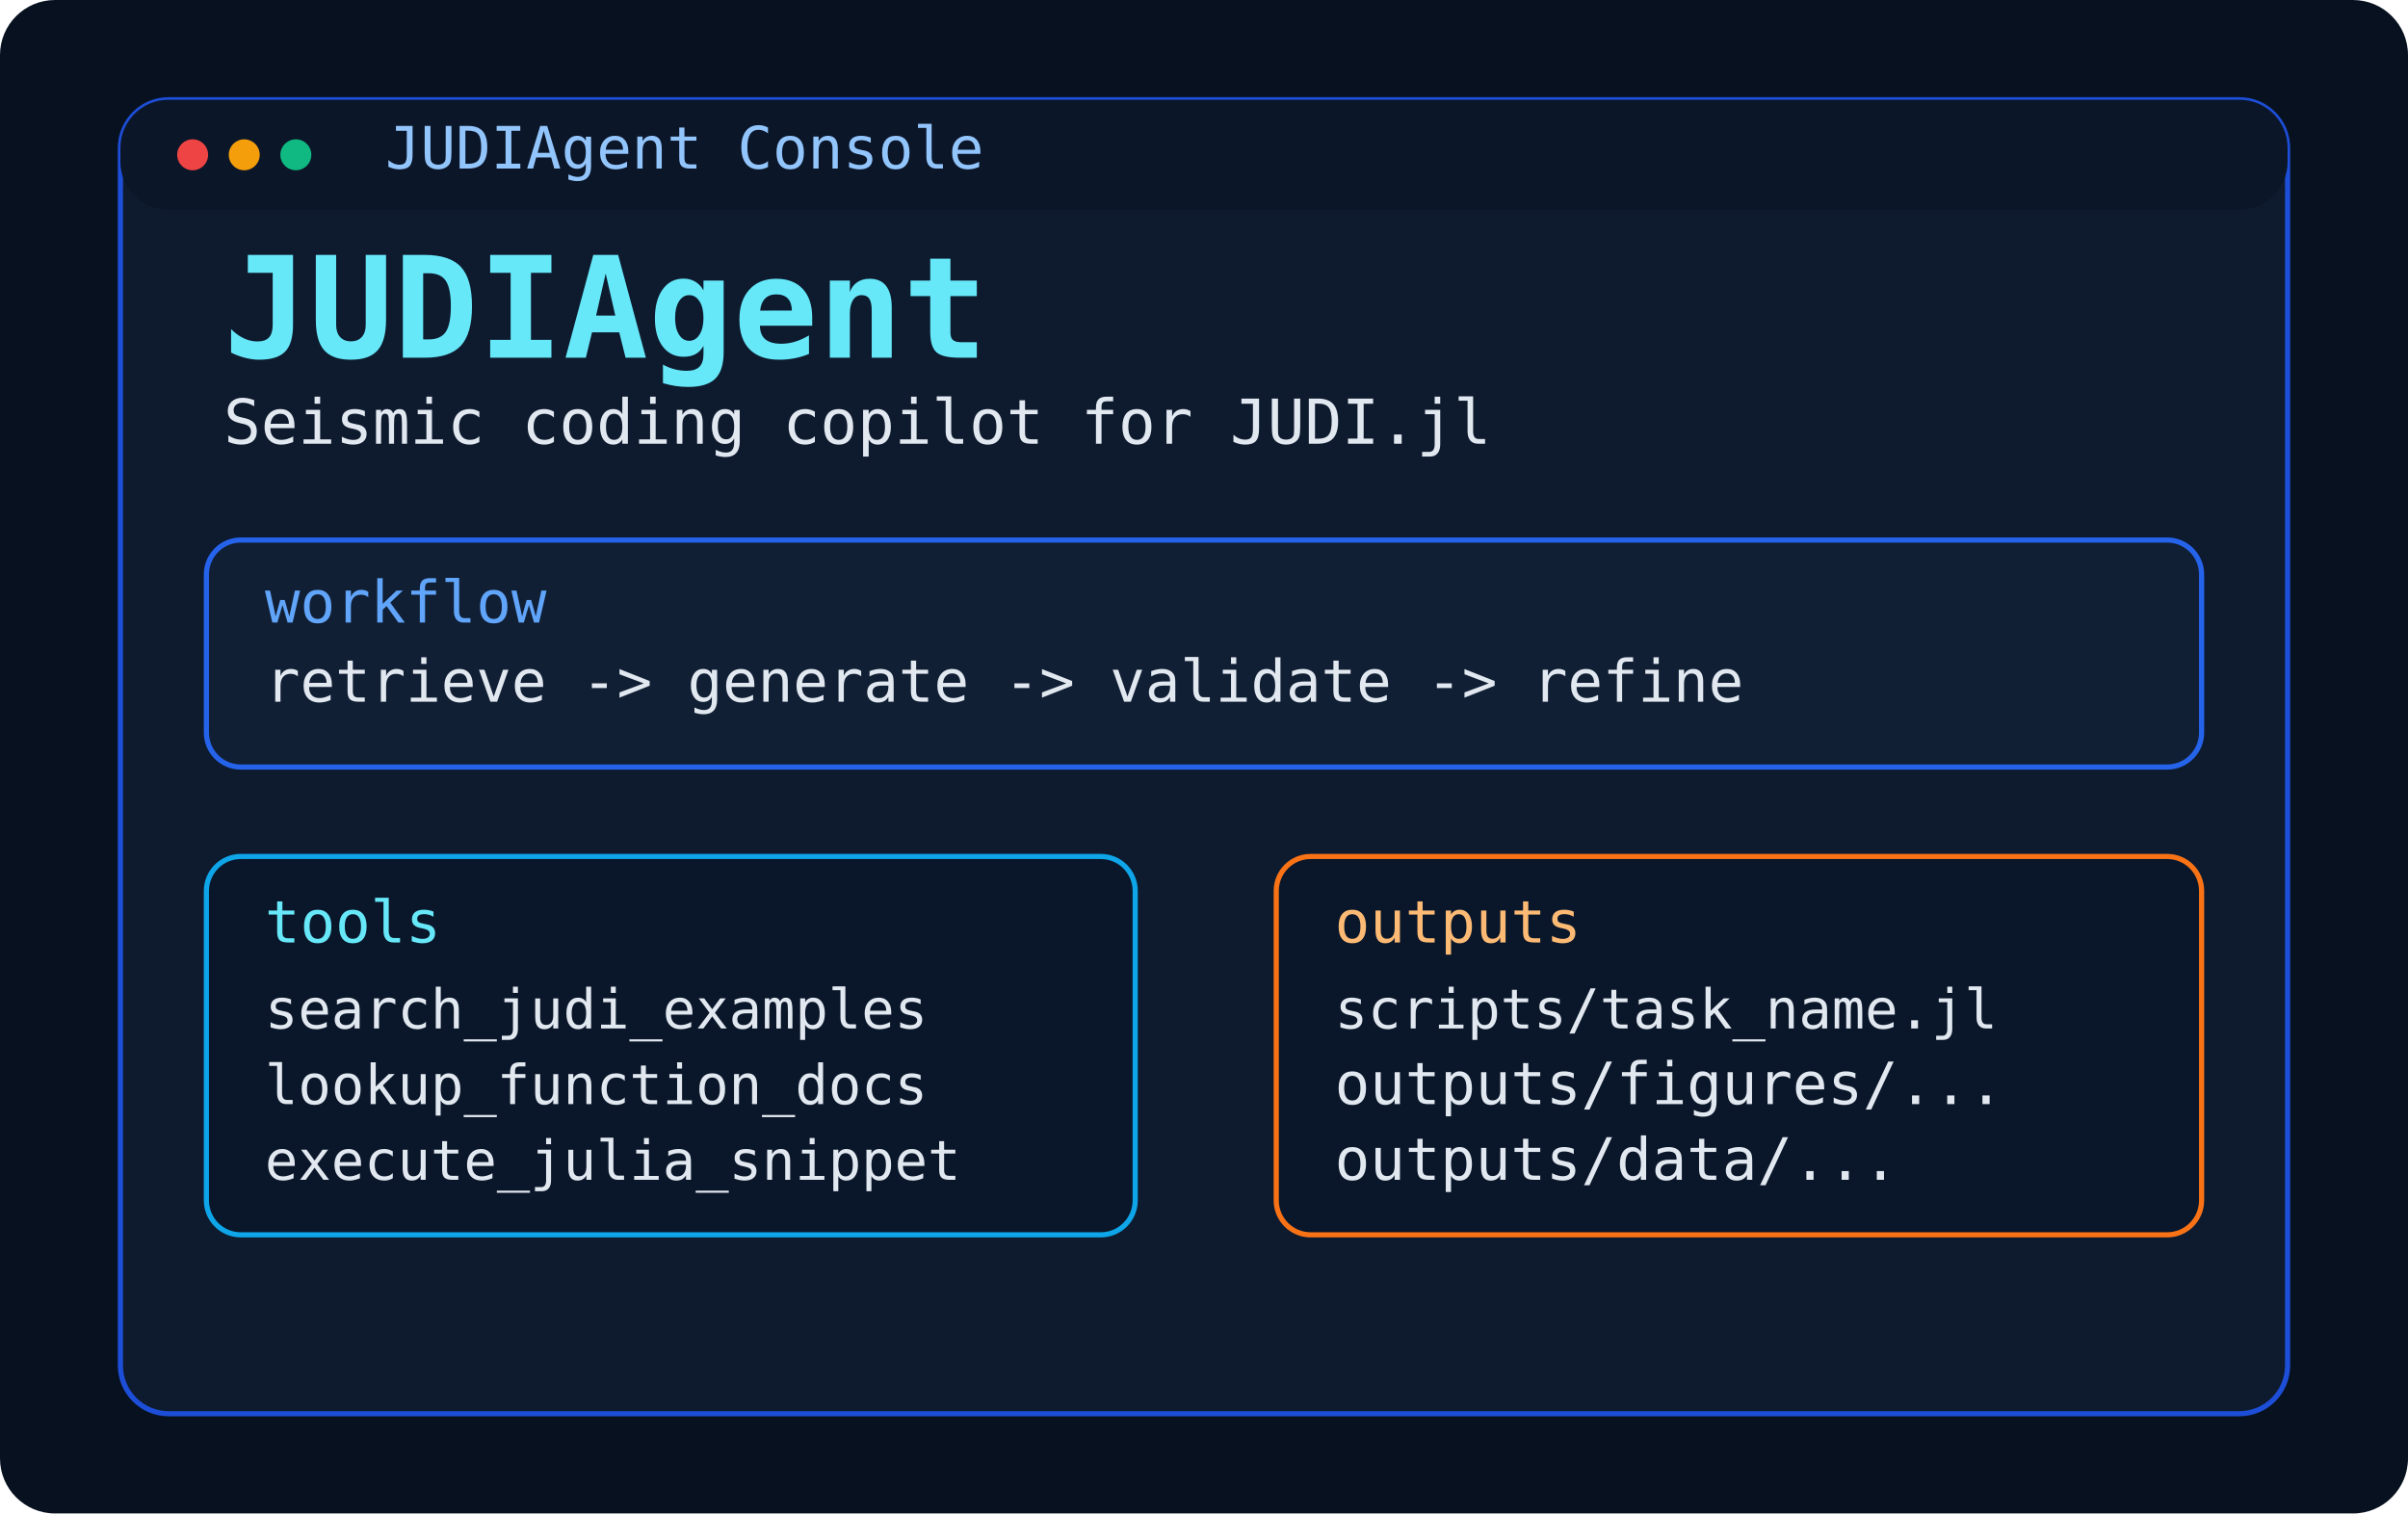
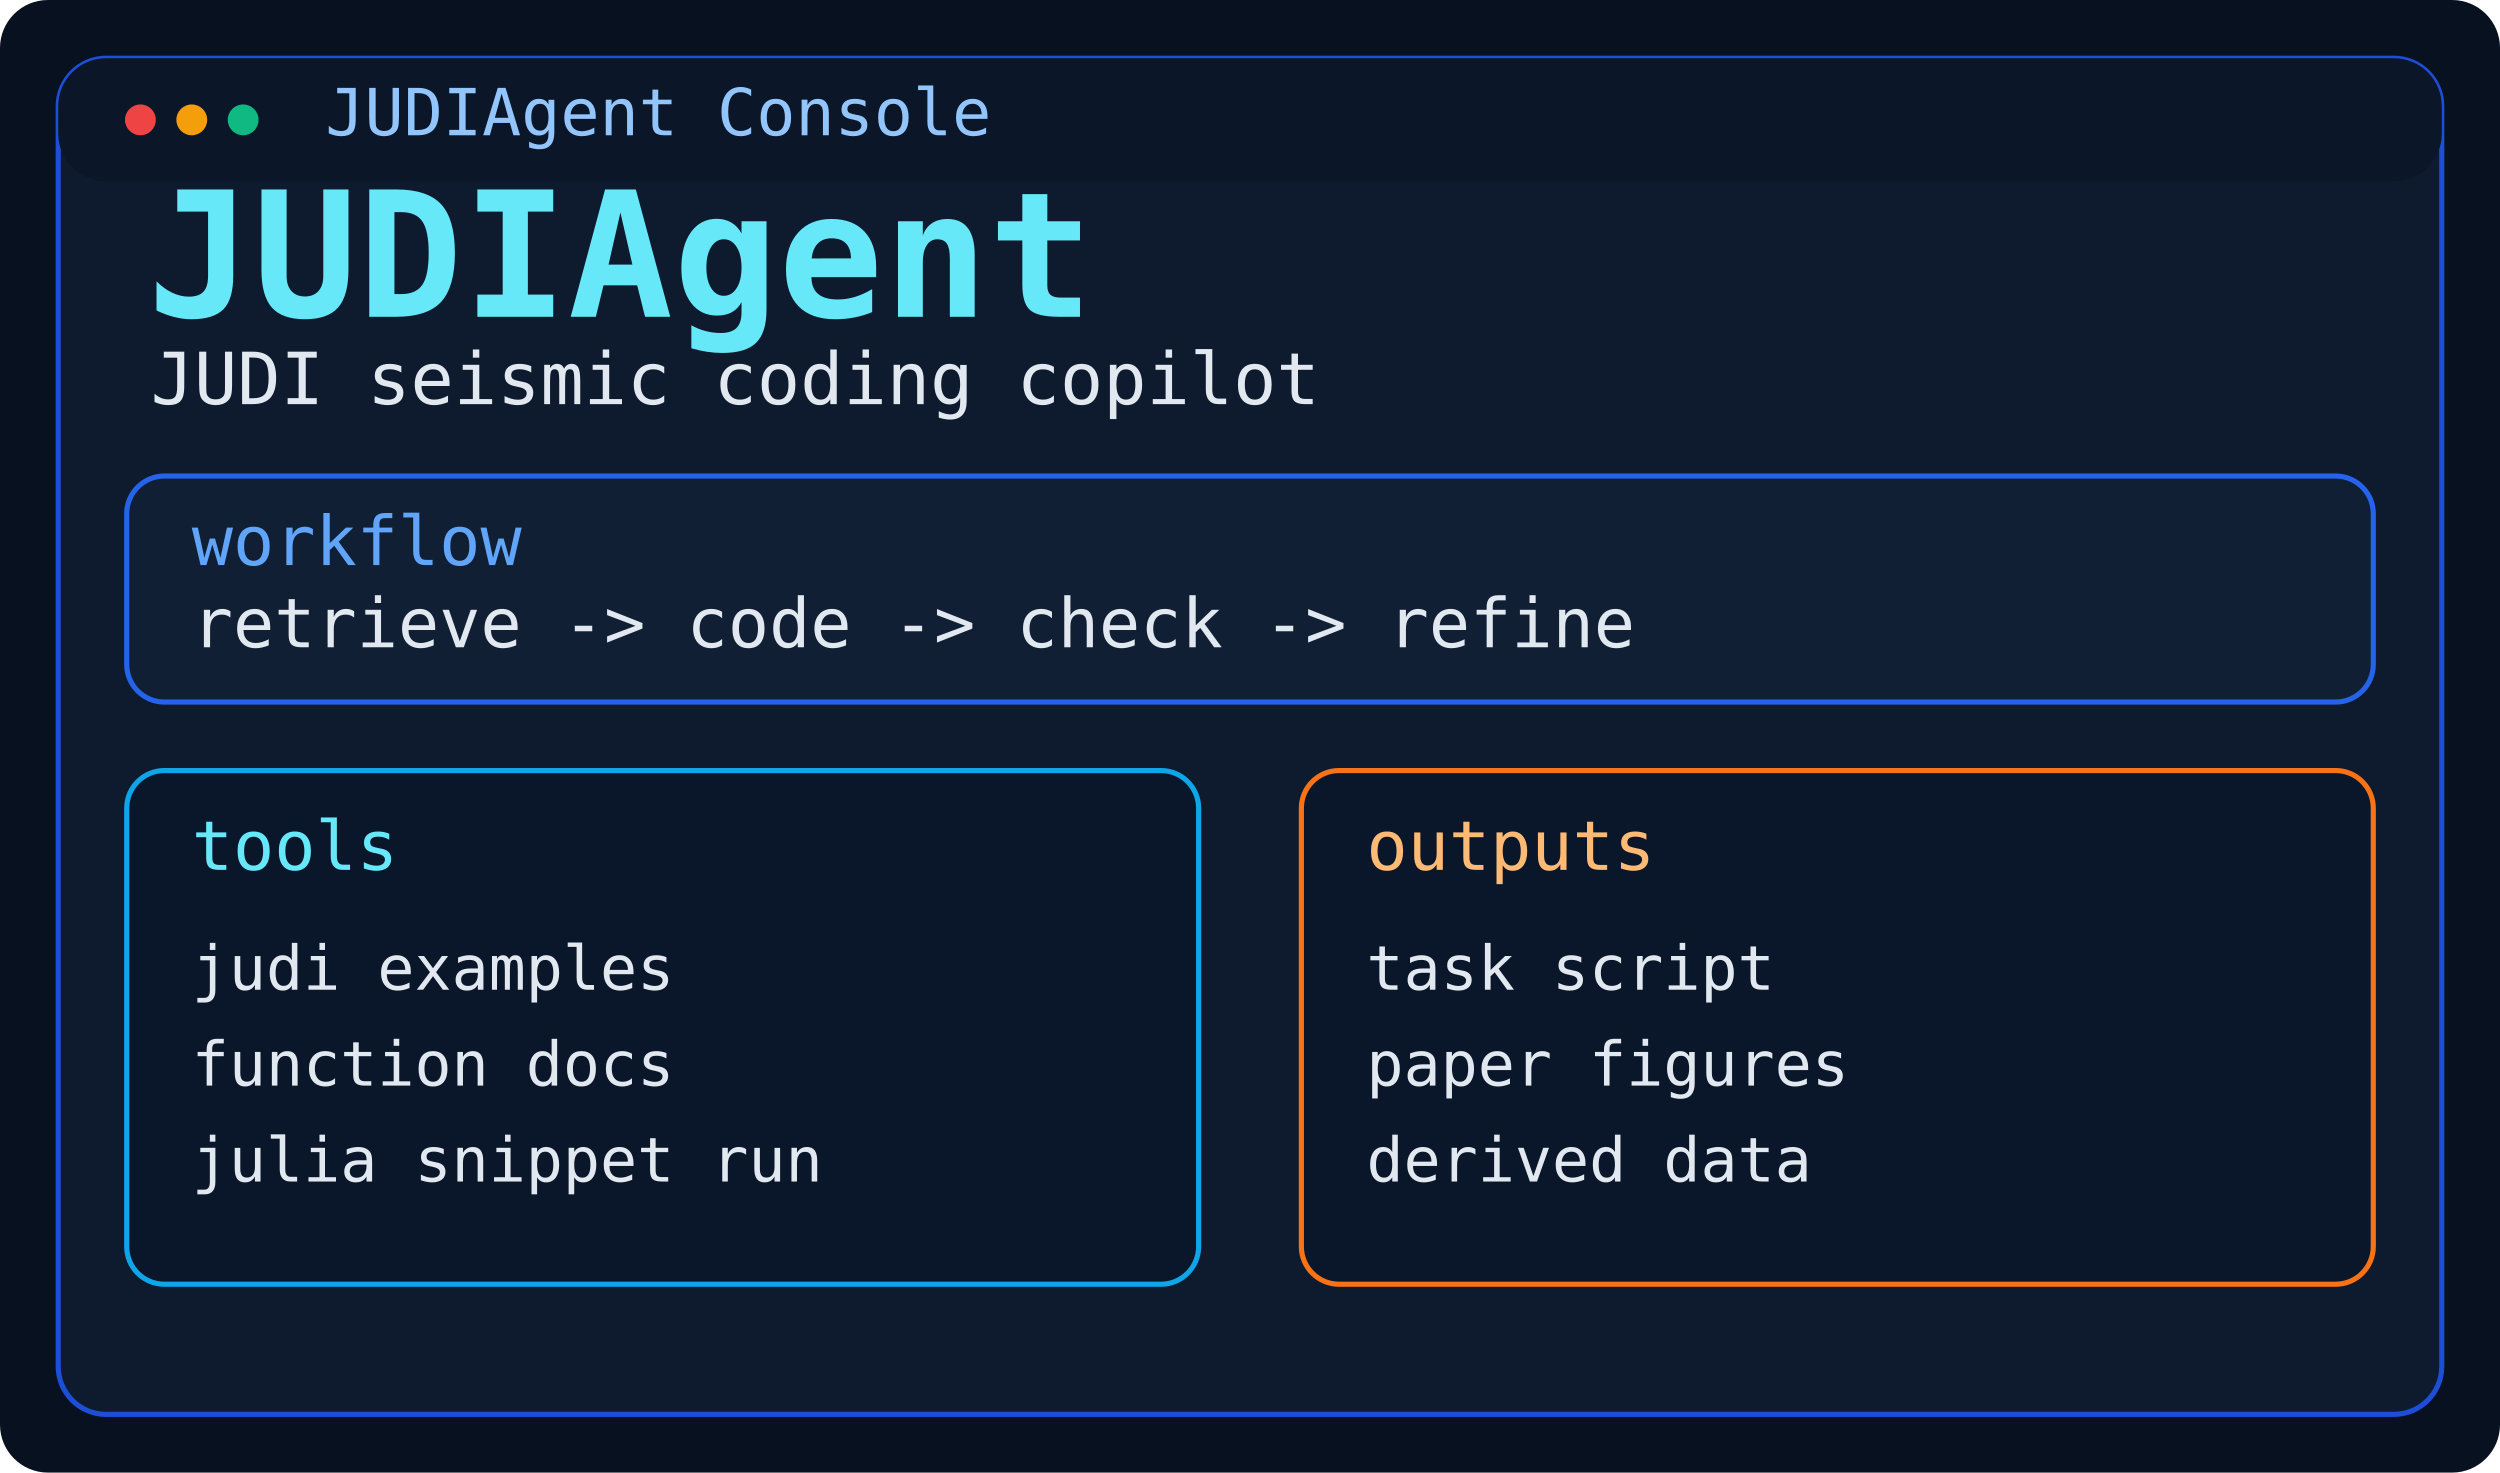
- <svg xmlns="http://www.w3.org/2000/svg" width="1400" height="880" viewBox="0 0 1400 880" fill="none">
-   <rect width="1400" height="880" rx="32" fill="#08111F" />
-   <rect x="70" y="58" width="1260" height="764" rx="28" fill="#0E1B2F" stroke="#1D4ED8" stroke-width="3" />
-   <rect x="70" y="58" width="1260" height="64" rx="28" fill="#0B1628" />
-   <circle cx="112" cy="90" r="9" fill="#EF4444" />
-   <circle cx="142" cy="90" r="9" fill="#F59E0B" />
-   <circle cx="172" cy="90" r="9" fill="#10B981" />
-   <text x="224" y="98" fill="#93C5FD" font-family="monospace" font-size="34">JUDIAgent Console</text>
-   <text x="130" y="208" fill="#67E8F9" font-family="monospace" font-size="82" font-weight="700">JUDIAgent</text>
-   <text x="130" y="258" fill="#E2E8F0" font-family="monospace" font-size="36">Seismic coding copilot for JUDI.jl</text>
-   <rect x="120" y="314" width="1160" height="132" rx="20" fill="#111F35" stroke="#2563EB" stroke-width="3" />
-   <text x="154" y="362" fill="#60A5FA" font-family="monospace" font-size="34">workflow</text>
-   <text x="154" y="408" fill="#E2E8F0" font-family="monospace" font-size="34">retrieve -&gt; generate -&gt; validate -&gt; refine</text>
-   <rect x="120" y="498" width="540" height="220" rx="20" fill="#0A172A" stroke="#0EA5E9" stroke-width="3" />
-   <text x="154" y="548" fill="#67E8F9" font-family="monospace" font-size="34">tools</text>
-   <text x="154" y="598" fill="#E2E8F0" font-family="monospace" font-size="32">search_judi_examples</text>
-   <text x="154" y="642" fill="#E2E8F0" font-family="monospace" font-size="32">lookup_function_docs</text>
-   <text x="154" y="686" fill="#E2E8F0" font-family="monospace" font-size="32">execute_julia_snippet</text>
-   <rect x="742" y="498" width="538" height="220" rx="20" fill="#0A172A" stroke="#F97316" stroke-width="3" />
-   <text x="776" y="548" fill="#FDBA74" font-family="monospace" font-size="34">outputs</text>
-   <text x="776" y="598" fill="#E2E8F0" font-family="monospace" font-size="32">scripts/task_name.jl</text>
-   <text x="776" y="642" fill="#E2E8F0" font-family="monospace" font-size="34">outputs/figures/...</text>
-   <text x="776" y="686" fill="#E2E8F0" font-family="monospace" font-size="34">outputs/data/...</text>
+ <svg xmlns="http://www.w3.org/2000/svg" width="1460" height="860" viewBox="0 0 1460 860" fill="none">
+   <rect width="1460" height="860" rx="28" fill="#08111F" />
+   <rect x="34" y="34" width="1392" height="792" rx="28" fill="#0E1B2F" stroke="#1D4ED8" stroke-width="3" />
+   <rect x="34" y="34" width="1392" height="72" rx="28" fill="#0B1628" />
+   <circle cx="82" cy="70" r="9" fill="#EF4444" />
+   <circle cx="112" cy="70" r="9" fill="#F59E0B" />
+   <circle cx="142" cy="70" r="9" fill="#10B981" />
+   <text x="190" y="79" fill="#93C5FD" font-family="monospace" font-size="38">JUDIAgent Console</text>
+   <text x="86" y="185" fill="#67E8F9" font-family="monospace" font-size="102" font-weight="700">JUDIAgent</text>
+   <text x="88" y="236" fill="#E2E8F0" font-family="monospace" font-size="42">JUDI seismic coding copilot</text>
+   <rect x="74" y="278" width="1312" height="132" rx="22" fill="#111F35" stroke="#2563EB" stroke-width="3" />
+   <text x="112" y="330" fill="#60A5FA" font-family="monospace" font-size="40">workflow</text>
+   <text x="112" y="378" fill="#E2E8F0" font-family="monospace" font-size="40">retrieve -&gt; code -&gt; check -&gt; refine</text>
+   <rect x="74" y="450" width="626" height="300" rx="22" fill="#0A172A" stroke="#0EA5E9" stroke-width="3" />
+   <text x="112" y="508" fill="#67E8F9" font-family="monospace" font-size="40">tools</text>
+   <text x="112" y="578" fill="#E2E8F0" font-family="monospace" font-size="36">judi examples</text>
+   <text x="112" y="634" fill="#E2E8F0" font-family="monospace" font-size="36">function docs</text>
+   <text x="112" y="690" fill="#E2E8F0" font-family="monospace" font-size="36">julia snippet run</text>
+   <rect x="760" y="450" width="626" height="300" rx="22" fill="#0A172A" stroke="#F97316" stroke-width="3" />
+   <text x="798" y="508" fill="#FDBA74" font-family="monospace" font-size="40">outputs</text>
+   <text x="798" y="578" fill="#E2E8F0" font-family="monospace" font-size="36">task script</text>
+   <text x="798" y="634" fill="#E2E8F0" font-family="monospace" font-size="36">paper figures</text>
+   <text x="798" y="690" fill="#E2E8F0" font-family="monospace" font-size="36">derived data</text>
</svg>
